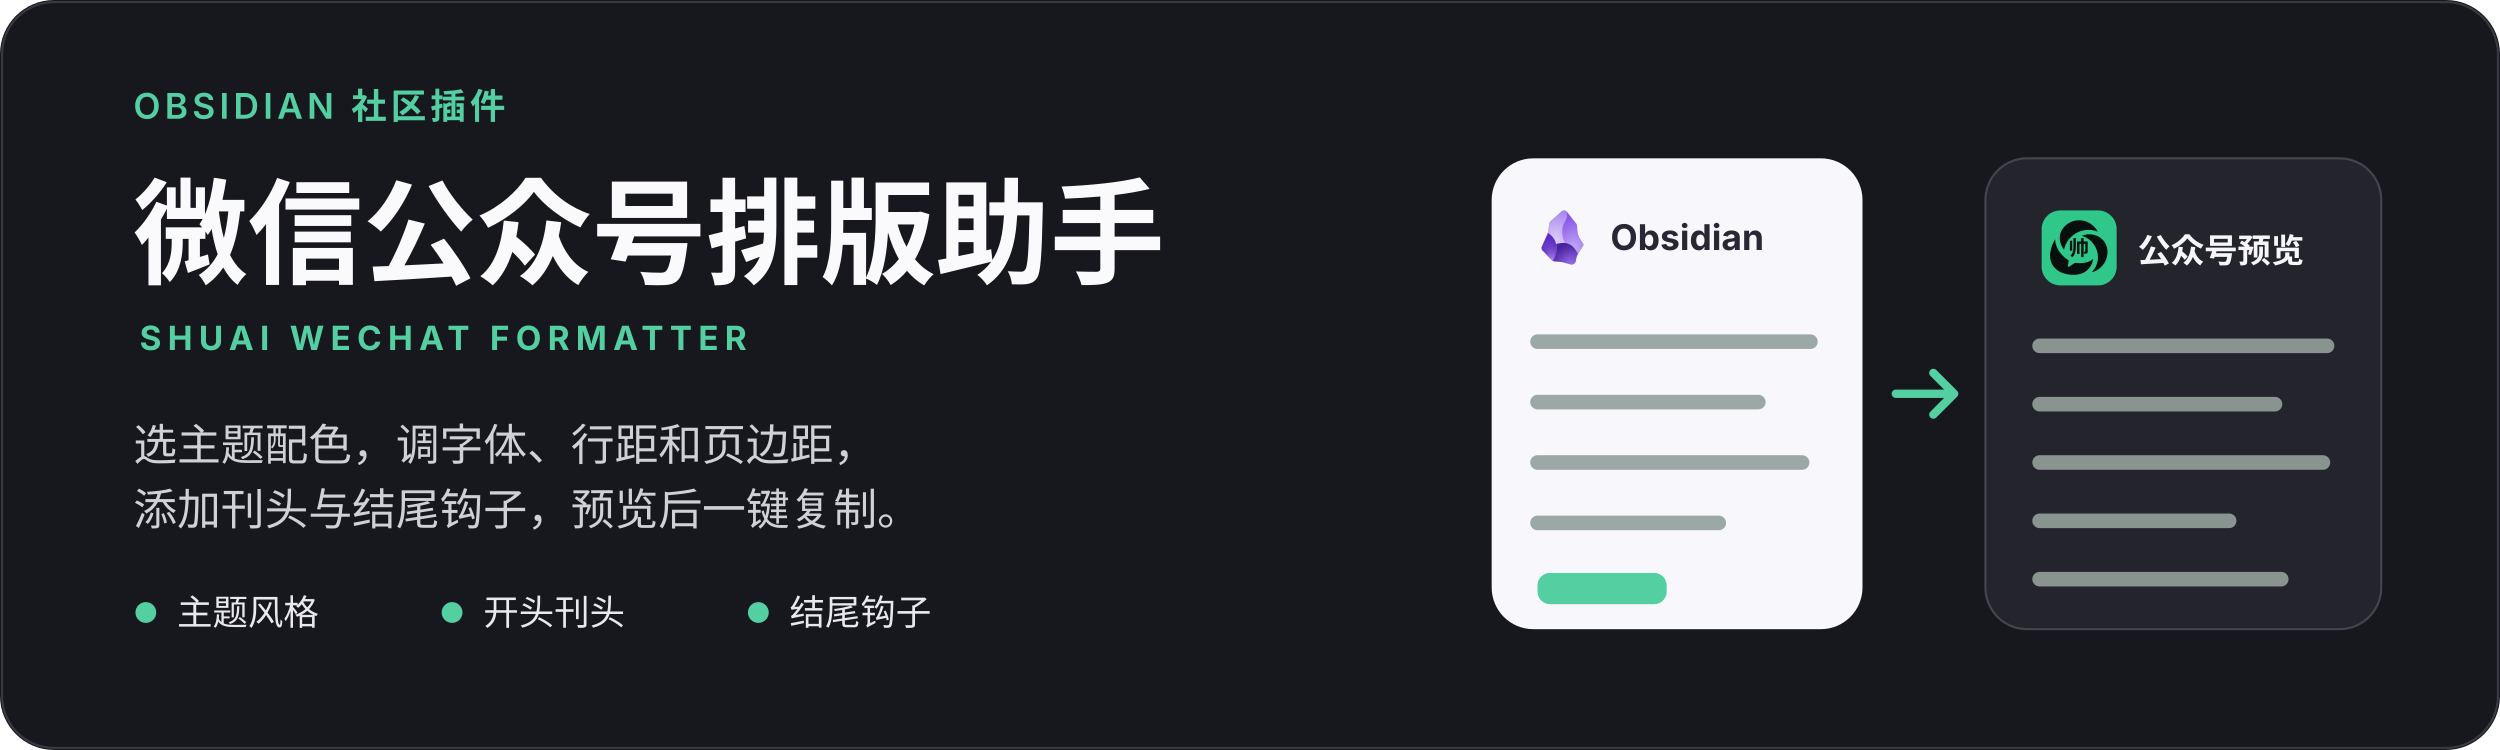
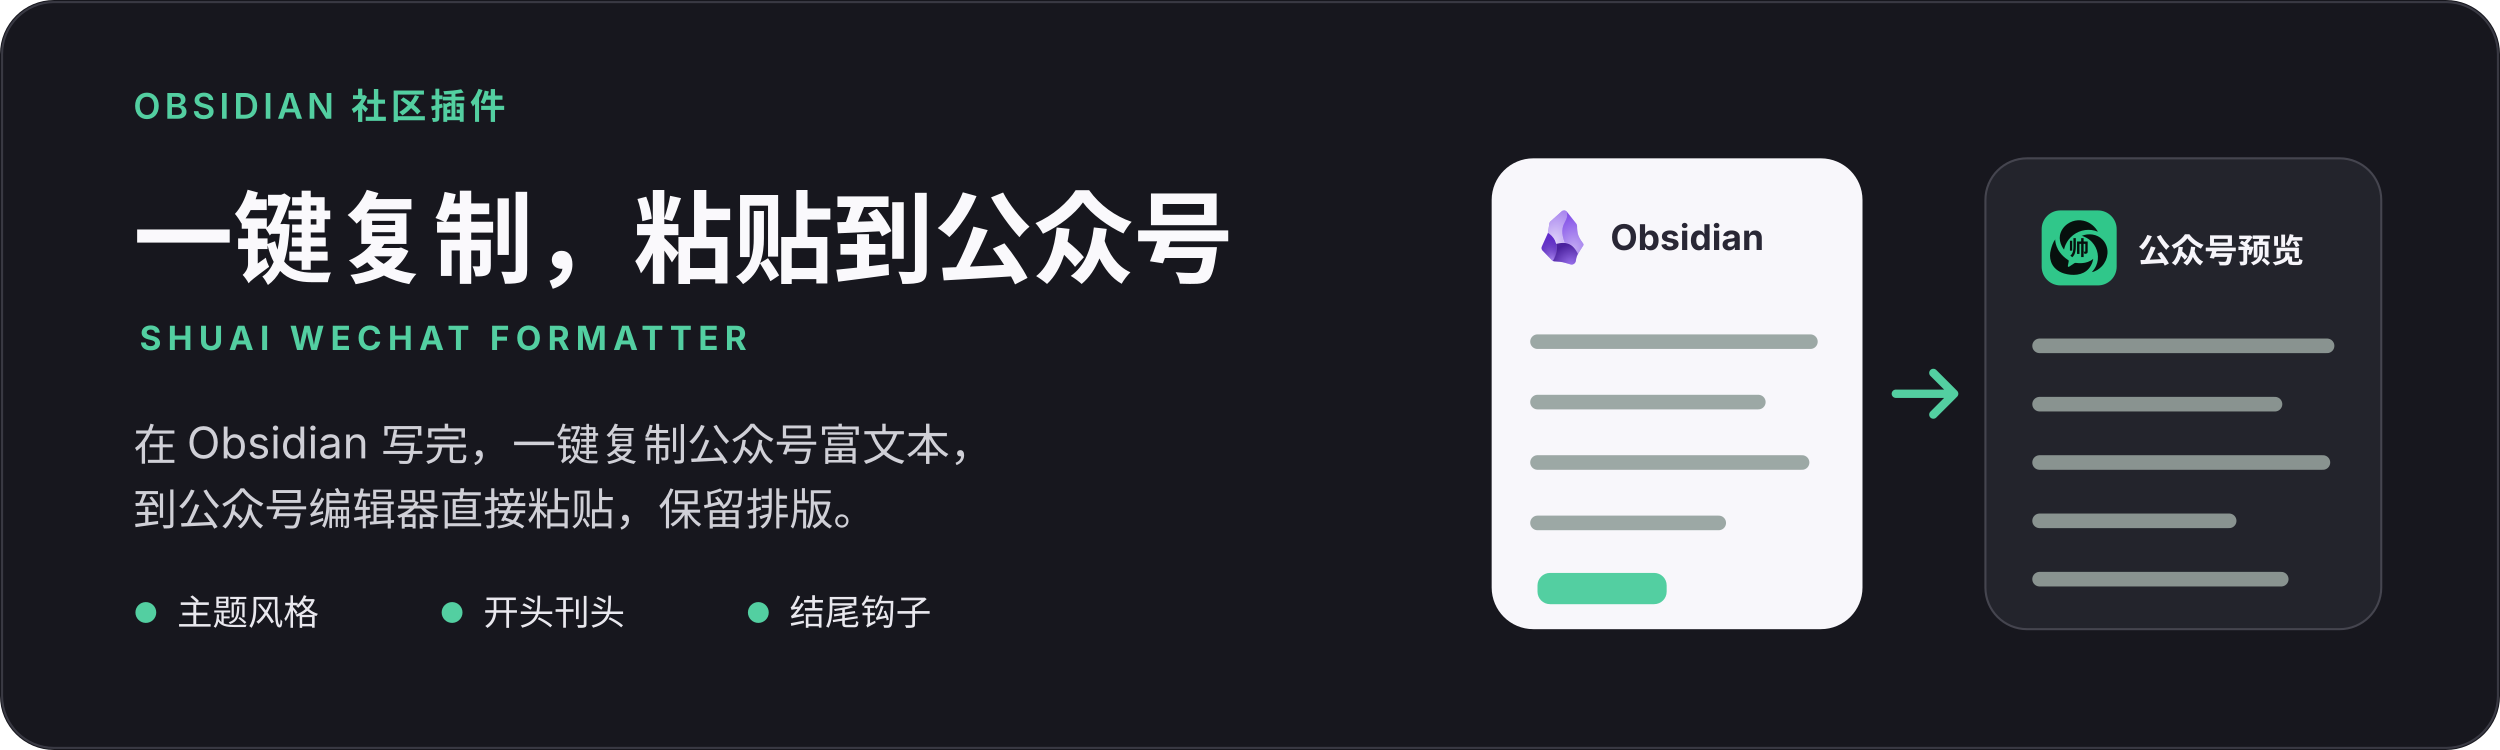
<svg xmlns="http://www.w3.org/2000/svg" width="1200" height="360" viewBox="0 0 1200 360" role="img" aria-labelledby="title desc">
  <rect width="1200" height="360" rx="26" fill="#17171E" />
  <rect x="1" y="1" width="1198" height="358" rx="25" fill="none" stroke="#393943" />
  <g font-family="-apple-system, BlinkMacSystemFont, 'Segoe UI', 'PingFang SC', sans-serif">
    <text x="64" y="57" fill="#53CFA1" font-size="17" font-weight="600" letter-spacing="2">OBSIDIAN 社区插件</text>
-     <text x="64" y="132" fill="#FAF9FC" font-size="55" font-weight="750">微信公众号排版助手</text>
+     <text x="64" y="132" fill="#FAF9FC" font-size="48" font-weight="750">一键复制，粘贴到公众号</text>
    <text x="67" y="168" fill="#53CFA1" font-size="16" font-weight="700" letter-spacing="3">SHUAI WECHAT FORMATTER</text>
-     <text x="64" y="221" fill="#D0D0D7" font-size="21">选主题配色，调字体、行距和页边距，</text>
-     <text x="64" y="252" fill="#D0D0D7" font-size="21">添加刊头与结尾钩子，预览后一键复制。</text>
+     <text x="64" y="221" fill="#D0D0D7" font-size="21">在 Obsidian 写完，一键复制公众号富文本，</text>
+     <text x="64" y="252" fill="#D0D0D7" font-size="21">到公众号编辑器直接粘贴，保留排版。</text>
    <g fill="#E9E8EE" font-size="17">
      <circle cx="70" cy="294" r="5" fill="#53CFA1" />
      <text x="85" y="300">主题风格</text>
      <circle cx="217" cy="294" r="5" fill="#53CFA1" />
      <text x="232" y="300">开头刊头</text>
      <circle cx="364" cy="294" r="5" fill="#53CFA1" />
      <text x="379" y="300">结尾钩子</text>
    </g>
  </g>
  <rect x="716" y="76" width="178" height="226" rx="20" fill="#F8F7FB" />
  <svg x="737" y="101" width="26" height="26" viewBox="0 0 512 512" fill="none">
    <radialGradient id="logo-bottom-left" cx="0" cy="0" gradientTransform="matrix(-59 -225 150 -39 161.4 470)" gradientUnits="userSpaceOnUse" r="1">
      <stop offset="0" stop-color="#fff" stop-opacity=".4" />
      <stop offset="1" stop-opacity=".1" />
    </radialGradient>
    <radialGradient id="logo-top-right" cx="0" cy="0" gradientTransform="matrix(50 -379 280 37 360 374.2)" gradientUnits="userSpaceOnUse" r="1">
      <stop offset="0" stop-color="#fff" stop-opacity=".6" />
      <stop offset="1" stop-color="#fff" stop-opacity=".1" />
    </radialGradient>
    <radialGradient id="logo-top-left" cx="0" cy="0" gradientTransform="matrix(69 -319 218 47 175.4 307)" gradientUnits="userSpaceOnUse" r="1">
      <stop offset="0" stop-color="#fff" stop-opacity=".8" />
      <stop offset="1" stop-color="#fff" stop-opacity=".4" />
    </radialGradient>
    <radialGradient id="logo-bottom-right" cx="0" cy="0" gradientTransform="matrix(-96 -163 187 -111 335.3 512.2)" gradientUnits="userSpaceOnUse" r="1">
      <stop offset="0" stop-color="#fff" stop-opacity=".3" />
      <stop offset="1" stop-opacity=".3" />
    </radialGradient>
    <radialGradient id="logo-top-edge" cx="0" cy="0" gradientTransform="matrix(-36 166 -112 -24 310 128.2)" gradientUnits="userSpaceOnUse" r="1">
      <stop offset="0" stop-color="#fff" stop-opacity="0" />
      <stop offset="1" stop-color="#fff" stop-opacity=".2" />
    </radialGradient>
    <radialGradient id="logo-left-edge" cx="0" cy="0" gradientTransform="matrix(88 89 -190 187 111 220.2)" gradientUnits="userSpaceOnUse" r="1">
      <stop offset="0" stop-color="#fff" stop-opacity=".2" />
      <stop offset="1" stop-color="#fff" stop-opacity=".4" />
    </radialGradient>
    <radialGradient id="logo-bottom-edge" cx="0" cy="0" gradientTransform="matrix(9 130 -276 20 215 284)" gradientUnits="userSpaceOnUse" r="1">
      <stop offset="0" stop-color="#fff" stop-opacity=".2" />
      <stop offset="1" stop-color="#fff" stop-opacity=".3" />
    </radialGradient>
    <radialGradient id="logo-middle-edge" cx="0" cy="0" gradientTransform="matrix(-198 -104 327 -623 400 399.2)" gradientUnits="userSpaceOnUse" r="1">
      <stop offset="0" stop-color="#fff" stop-opacity=".2" />
      <stop offset=".5" stop-color="#fff" stop-opacity=".2" />
      <stop offset="1" stop-color="#fff" stop-opacity=".3" />
    </radialGradient>
    <clipPath id="clip">
      <path d="M.2.2h512v512H.2z" />
    </clipPath>
    <g clip-path="url(#clip)">
      <path d="M382.3 475.6c-3.1 23.4-26 41.6-48.7 35.3-32.4-8.9-69.9-22.8-103.6-25.4l-51.7-4a34 34 0 0 1-22-10.2l-89-91.7a34 34 0 0 1-6.7-37.7s55-121 57.1-127.3c2-6.3 9.6-61.2 14-90.6 1.2-7.9 5-15 11-20.3L248 8.9a34.1 34.1 0 0 1 49.6 4.3L386 125.6a37 37 0 0 1 7.6 22.4c0 21.3 1.8 65 13.6 93.2 11.5 27.3 32.5 57 43.5 71.5a17.3 17.3 0 0 1 1.3 19.2 1494 1494 0 0 1-44.8 70.6c-15 22.3-21.9 49.9-25 73.1z" fill="#6c31e3" />
      <path d="M165.9 478.3c41.4-84 40.2-144.2 22.6-187-16.2-39.6-46.3-64.5-70-80-.6 2.3-1.3 4.4-2.2 6.5L60.6 342a34 34 0 0 0 6.6 37.7l89.1 91.7a34 34 0 0 0 9.6 7z" fill="url(#logo-bottom-left)" />
      <path d="M278.4 307.8c11.2 1.2 22.2 3.6 32.8 7.6 34 12.7 65 41.2 90.5 96.3 1.8-3.1 3.6-6.2 5.6-9.2a1536 1536 0 0 0 44.8-70.6 17 17 0 0 0-1.3-19.2c-11-14.6-32-44.2-43.5-71.5-11.8-28.2-13.5-72-13.6-93.2 0-8.1-2.6-16-7.6-22.4L297.6 13.2a34 34 0 0 0-1.5-1.7 96 96 0 0 1 2 54 198.3 198.3 0 0 1-17.6 41.3l-7.2 14.2a171 171 0 0 0-19.4 71c-1.2 29.4 4.8 66.4 24.5 115.8z" fill="url(#logo-top-right)" />
      <path d="M278.4 307.8c-19.7-49.4-25.8-86.4-24.5-115.9a171 171 0 0 1 19.4-71c2.3-4.8 4.8-9.5 7.2-14.1 7.1-13.9 14-27 17.6-41.4a96 96 0 0 0-2-54A34.1 34.1 0 0 0 248 9l-105.4 94.8a34.1 34.1 0 0 0-10.9 20.3l-12.8 85-.5 2.3c23.8 15.5 54 40.4 70.1 80a147 147 0 0 1 7.8 24.8c28-6.8 55.7-11 82.1-8.3z" fill="url(#logo-top-left)" />
      <path d="M333.6 511c22.7 6.2 45.6-12 48.7-35.4a187 187 0 0 1 19.4-63.9c-25.6-55-56.5-83.6-90.4-96.3-36-13.4-75.2-9-115 .7 8.9 40.4 3.6 93.3-30.4 162.2 4 1.8 8.1 3 12.5 3.3 0 0 24.4 2 53.6 4.1 29 2 72.4 17.1 101.6 25.2z" fill="url(#logo-bottom-right)" />
      <g clip-rule="evenodd" fill-rule="evenodd">
        <path d="M254.1 190c-1.3 29.2 2.4 62.8 22.1 112.1l-6.2-.5c-17.7-51.5-21.5-78-20.2-107.6a174.7 174.7 0 0 1 20.4-72c2.4-4.9 8-14.1 10.5-18.8 7.1-13.7 11.9-21 16-33.6 5.7-17.5 4.5-25.9 3.8-34.1 4.6 29.9-12.7 56-25.7 82.4a177.1 177.1 0 0 0-20.7 72z" fill="url(#logo-top-edge)" />
        <path d="M194.3 293.4c2.4 5.4 4.6 9.8 6 16.5L195 311c-2.1-7.8-3.8-13.4-6.8-20-17.8-42-46.3-63.6-69.7-79.5 28.2 15.2 57.2 39 75.7 81.9z" fill="url(#logo-left-edge)" />
        <path d="M200.6 315.1c9.8 46-1.2 104.2-33.6 160.9 27.1-56.2 40.2-110.1 29.3-160z" fill="url(#logo-bottom-edge)" />
        <path d="M312.5 311c53.1 19.9 73.6 63.6 88.9 100-19-38.1-45.2-80.3-90.8-96-34.8-11.8-64.1-10.4-114.3 1l-1.1-5c53.2-12.1 81-13.5 117.3 0z" fill="url(#logo-middle-edge)" />
      </g>
    </g>
  </svg>
  <text x="773" y="120" fill="#292735" font-family="-apple-system, BlinkMacSystemFont, 'Segoe UI', 'PingFang SC', sans-serif" font-size="17" font-weight="700">Obsidian</text>
  <g stroke="#9CA8A5" stroke-width="7" stroke-linecap="round">
    <path d="M738 164H869M738 193H844M738 222H865M738 251H825" />
  </g>
  <rect x="738" y="275" width="62" height="15" rx="6" fill="#53CFA1" />
  <path d="M910 189H937M928 179L938 189 928 199" fill="none" stroke="#53CFA1" stroke-width="4" stroke-linecap="round" stroke-linejoin="round" />
  <rect x="953" y="76" width="190" height="226" rx="20" fill="#23242C" stroke="#45454F" />
  <rect x="980" y="101" width="36" height="36" rx="9" fill="#30C78A" />
  <g transform="translate(984 105) scale(0.027)" fill="#07100D">
    <path d="M250.368 549.888c-2.56-3.072 4.096-21.504 5.12-24.576 5.632-22.016 12.8-43.52 22.016-64 29.696-67.584 76.8-126.976 135.68-172.032C537.6 193.536 706.048 169.984 851.456 230.4c-3.072-1.024-7.68-13.824-9.216-16.384-9.216-14.848-18.944-28.672-30.208-41.984-34.816-42.496-77.824-78.848-126.464-104.448-119.808-61.952-263.68-53.76-374.272 24.064-67.072 47.104-119.808 121.856-134.656 202.752-11.776 65.024 3.584 134.144 33.28 192.512 11.264 22.528 25.088 43.52 40.448 62.976z" />
    <path d="M559.616 305.664c12.288-5.12 51.2 15.36 61.44 19.968 48.64 20.992 92.16 52.736 127.488 91.648 102.4 112.128 134.656 278.016 72.192 417.792-9.216 20.48-20.48 40.448-33.28 58.88-7.168 10.24-14.336 19.968-22.528 29.184-4.608 5.632-17.92 25.6-24.576 26.624 68.096-11.776 135.168-55.296 181.248-104.96 117.76-125.44 140.288-321.024 27.136-457.216-4.608-5.12-9.216-10.752-13.824-15.36-95.744-100.352-249.856-120.32-375.296-66.56z" />
    <path d="M92.16 363.52s-10.24 210.432 223.232 366.08c0 0 22.528 5.12 16.384 31.232l-13.824 72.704s-7.68 33.792 25.088 16.384l81.408-53.76s16.384-17.408 50.176-10.24c0 0 176.64 30.208 293.376-72.704-2.048 1.536-2.048 13.312-2.56 15.872-3.072 14.336-6.656 28.16-11.264 41.984-14.848 43.52-36.864 84.48-67.584 118.784-107.52 122.368-291.84 126.464-437.76 82.944-103.424-31.232-195.584-103.424-230.4-207.872C-5.12 694.784-5.12 618.496 15.36 547.328c8.704-30.72 16.896-60.928 28.672-90.624 6.656-16.384 13.824-32.768 22.016-48.64 4.608-10.24 26.112-34.816 26.112-44.544z" />
    <text x="512" y="650" text-anchor="middle" font-family="PingFang SC, Microsoft YaHei, sans-serif" font-size="360" font-weight="800">帅</text>
  </g>
  <text x="1026" y="126" fill="#F6F5FA" font-family="-apple-system, BlinkMacSystemFont, 'Segoe UI', 'PingFang SC', sans-serif" font-size="16" font-weight="700">公众号预览</text>
  <g stroke="#899390" stroke-width="7" stroke-linecap="round">
    <path d="M979 166H1117M979 194H1092M979 222H1115M979 250H1070M979 278H1095" />
  </g>
</svg>
